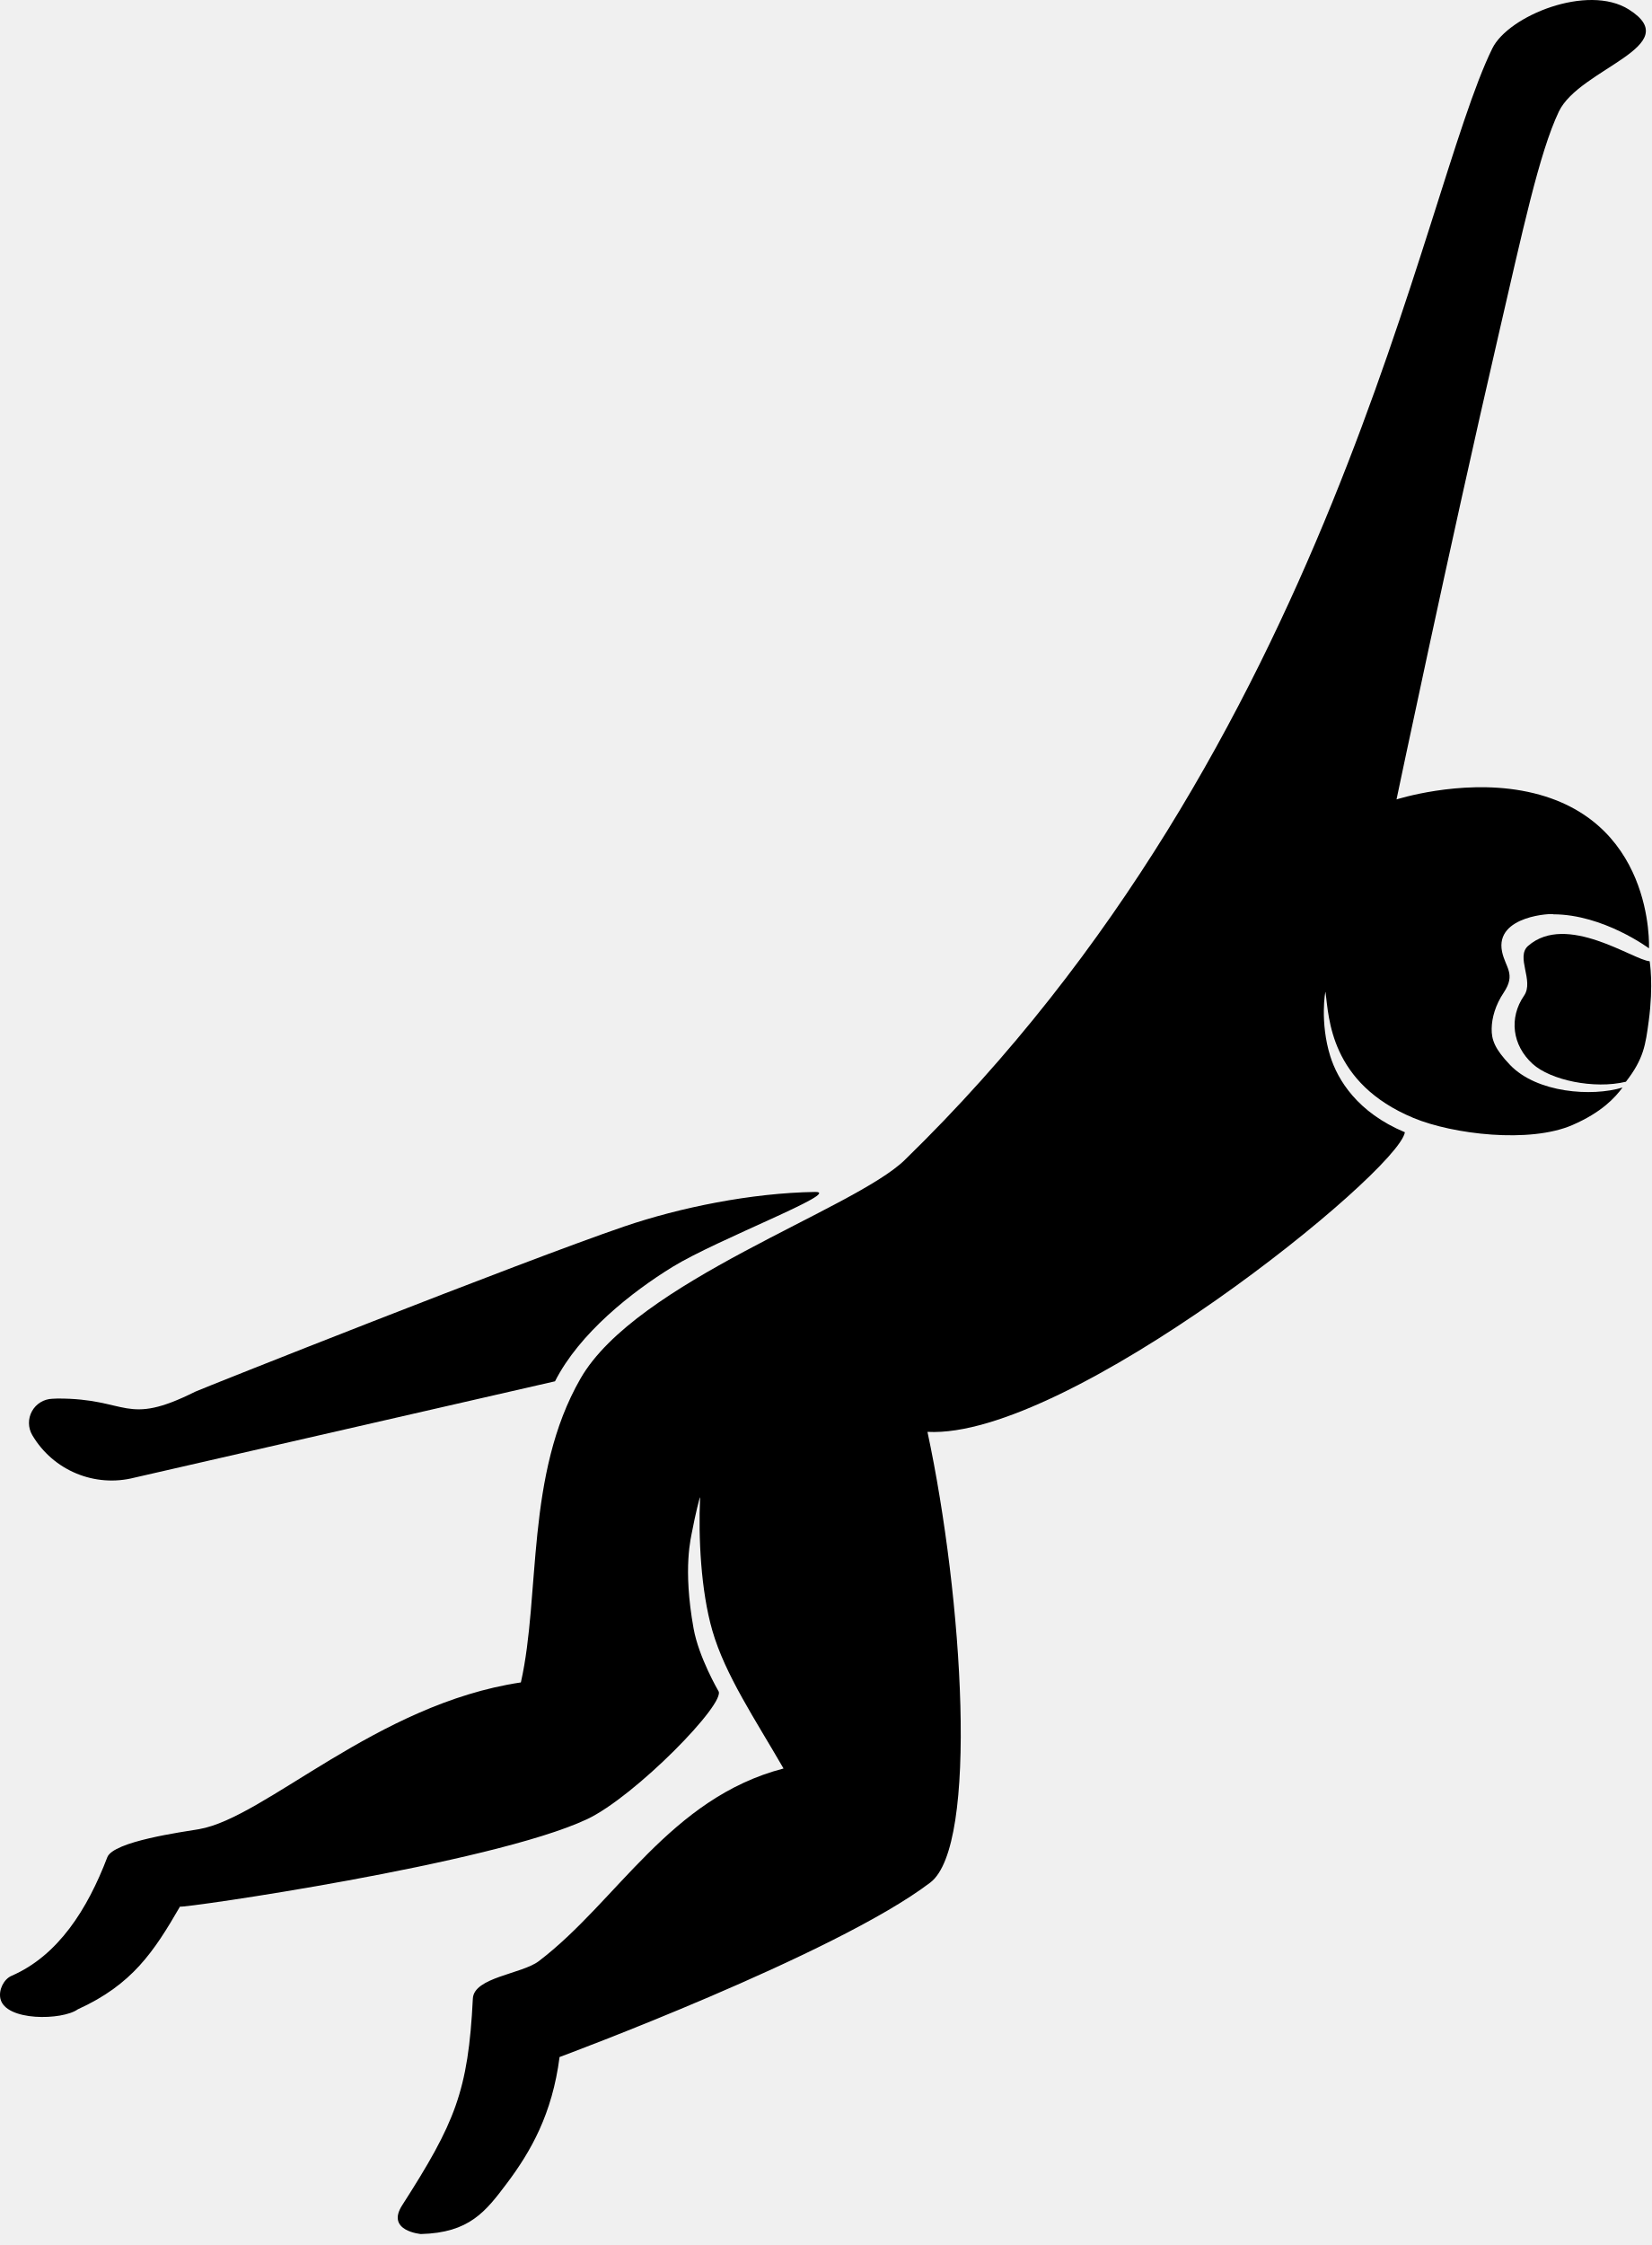
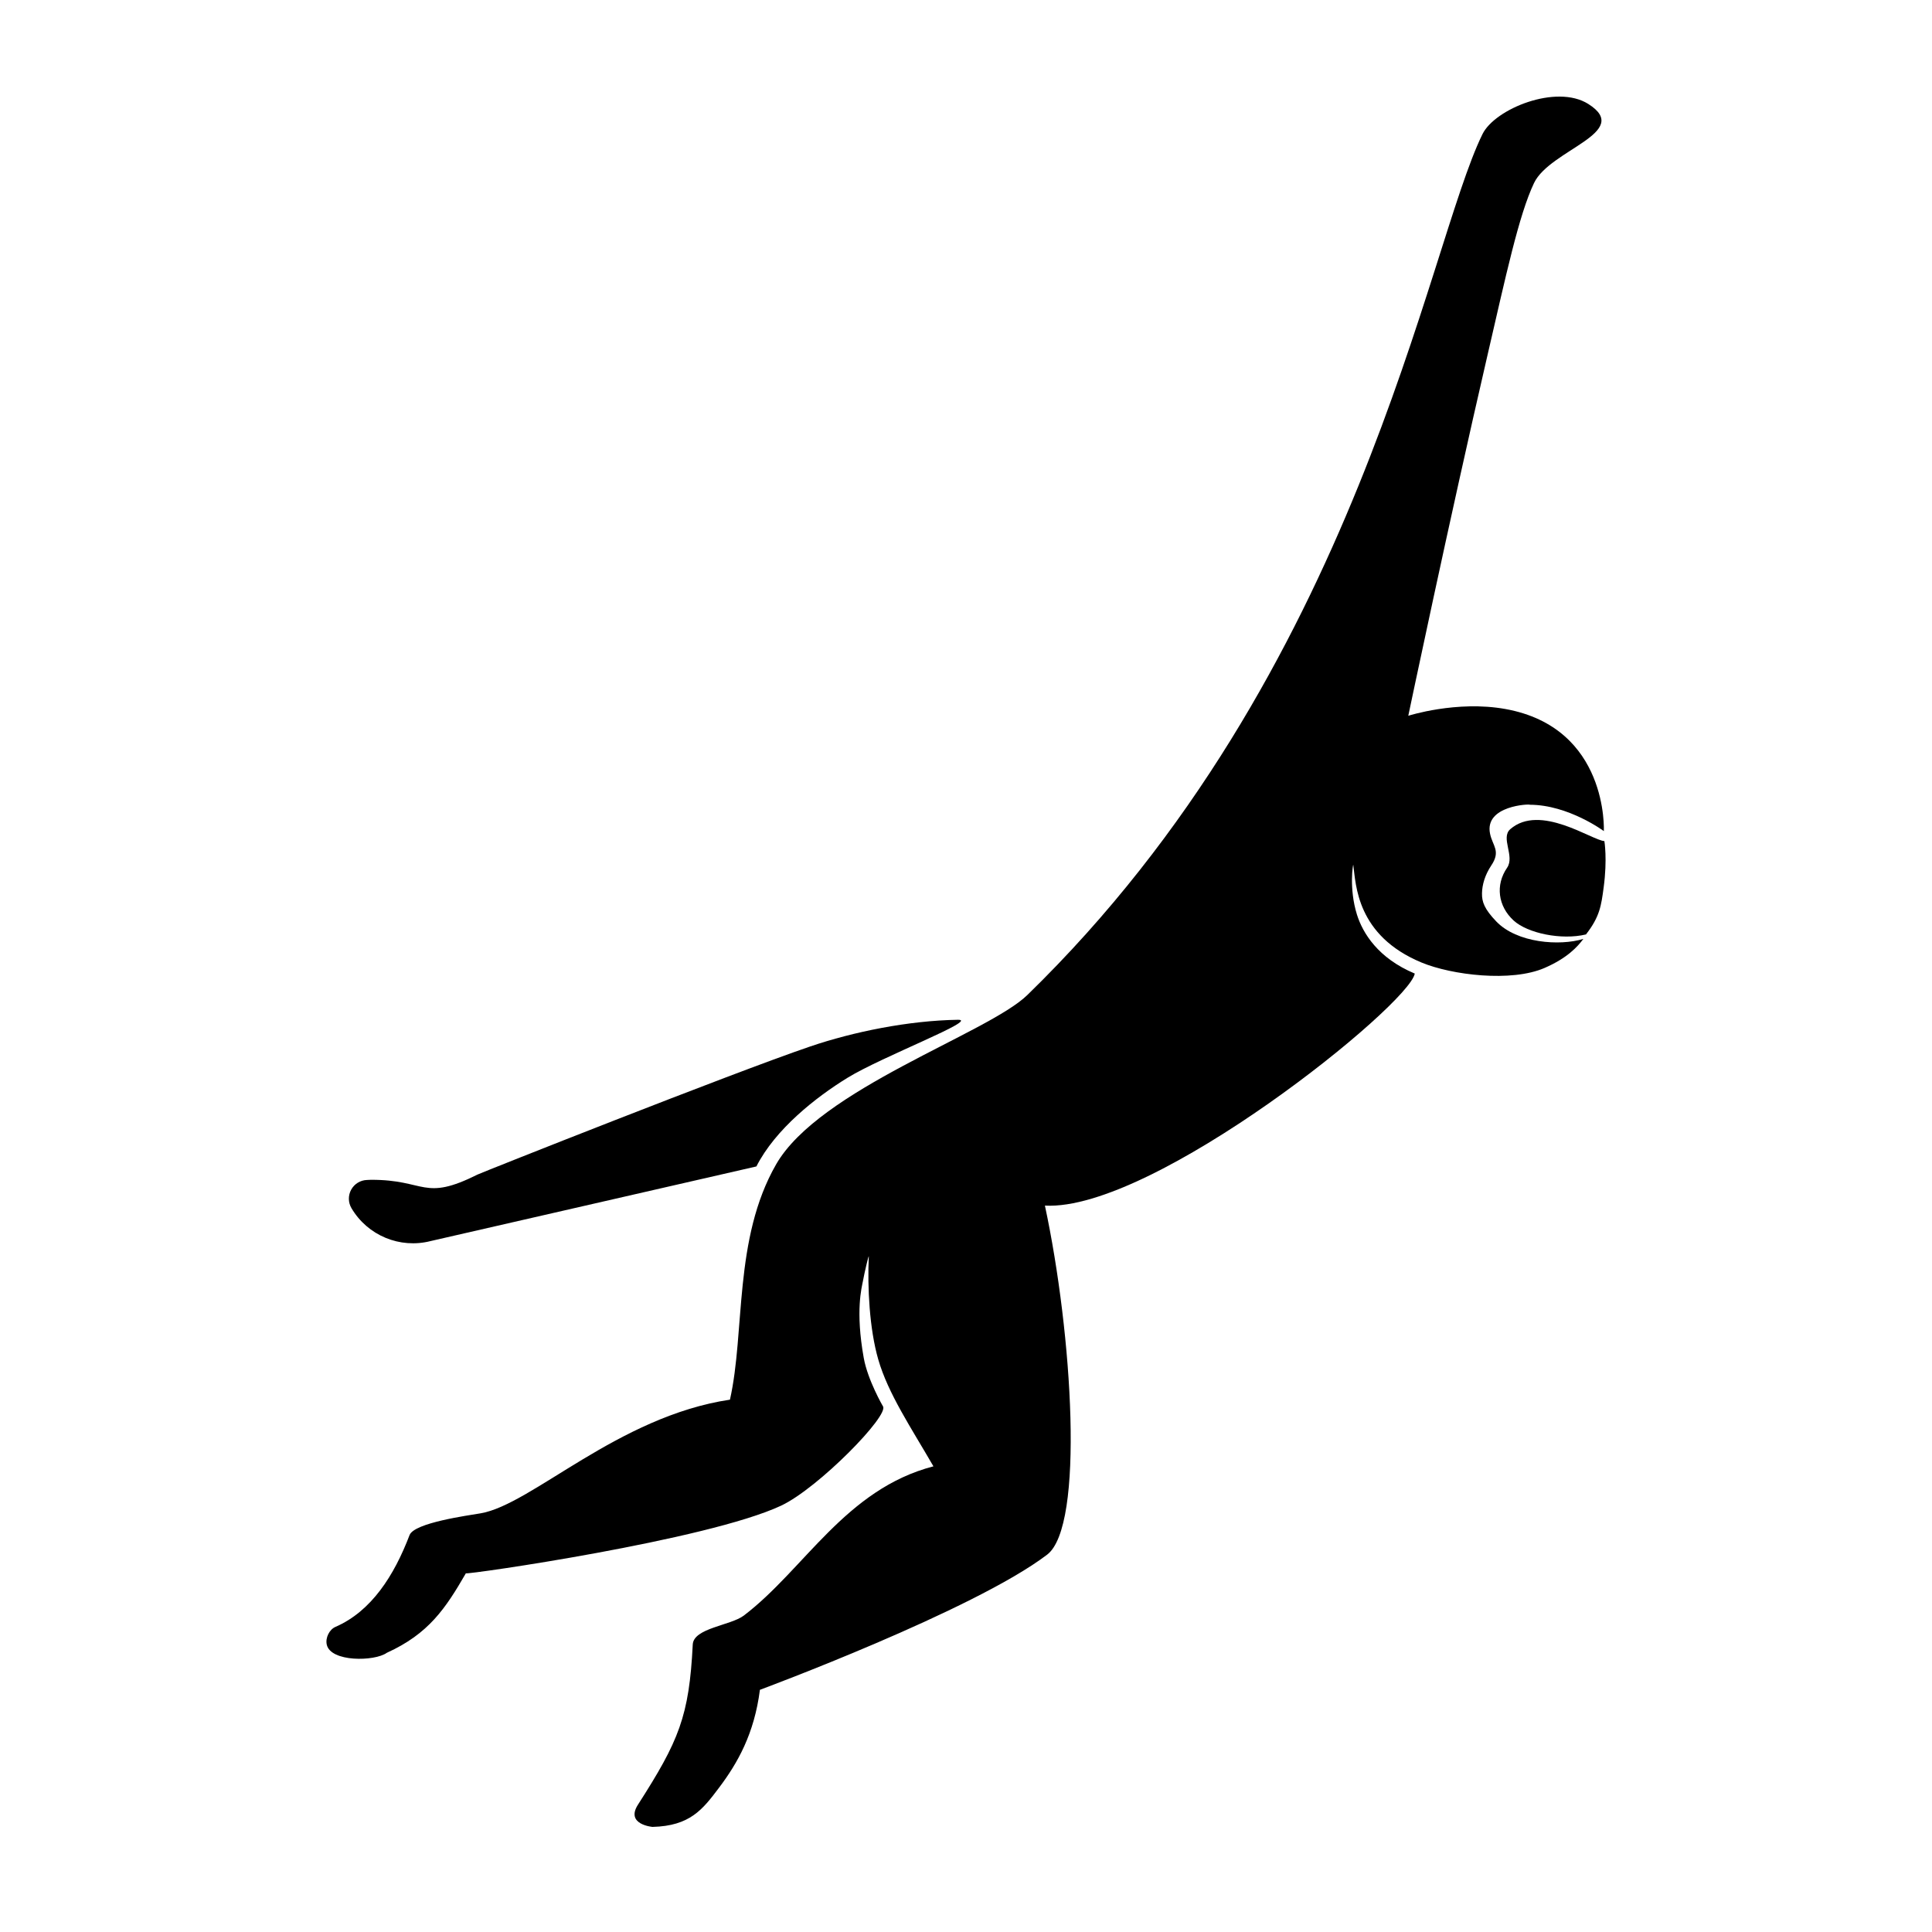
- <svg xmlns="http://www.w3.org/2000/svg" width="128" height="174" viewBox="0 0 128 174" fill="none">
-   <path fill-rule="evenodd" clip-rule="evenodd" d="M15.134 107.864C15.506 107.678 40.458 97.763 48.4 95.056C52.699 93.59 58.25 92.458 63.187 92.382C65.377 92.347 55.592 96.065 52.144 98.186C48.962 100.142 44.919 103.329 43.025 107.058L10.429 114.524C7.35 115.314 4.119 113.972 2.504 111.233C2.168 110.663 2.158 109.957 2.479 109.377C2.798 108.798 3.401 108.431 4.063 108.412C4.189 108.408 4.318 108.402 4.447 108.395C9.99 108.375 9.653 110.604 15.134 107.864Z" fill="black" />
-   <path fill-rule="evenodd" clip-rule="evenodd" d="M118.467 73.305C121.453 70.713 126.627 74.421 127.882 74.5C127.882 74.5 128.192 76.297 127.809 79.146C127.564 80.969 127.427 82.058 126.041 83.841C123.572 84.436 120.192 83.718 118.808 82.455C117.228 81.014 116.961 78.887 118.147 77.168C118.943 76.016 117.469 74.171 118.467 73.305Z" fill="black" />
-   <path fill-rule="evenodd" clip-rule="evenodd" d="M13.951 147.773C11.918 151.291 10.235 153.823 6.041 155.728C4.826 156.604 0.421 156.668 0.032 154.91C-0.12 154.226 0.292 153.4 0.895 153.138C4.509 151.571 6.782 147.977 8.317 143.95C8.79 142.712 14.134 141.992 15.439 141.768C20.553 140.889 29.184 132.069 40.379 130.397C41.912 123.601 40.717 114.301 44.999 106.849C49.336 99.303 66.184 93.749 70.133 89.909C103.305 57.647 110.117 15.069 115.686 3.752C116.93 1.223 123.076 -1.283 126.272 0.737C130.77 3.582 122.438 5.303 120.844 8.645C119.324 11.832 118.017 17.967 116.174 25.927C112.333 42.525 108.259 61.96 108.259 61.96C108.259 61.96 113.095 60.405 117.969 61.282C128.324 63.145 127.829 73.501 127.829 73.501C127.829 73.501 124.293 70.872 120.42 70.864C120.471 70.772 115.852 70.925 116.441 73.763C116.695 74.989 117.537 75.483 116.57 76.93C115.92 77.904 115.65 78.884 115.635 79.722C115.618 80.582 115.878 81.303 117.061 82.539C119.139 84.711 123.408 85.014 125.78 84.29C125.187 85.082 124.17 86.208 121.894 87.196C118.58 88.635 112.626 87.915 109.584 86.652C103.086 83.954 103.02 78.857 102.755 76.886C102.735 76.737 102.305 79.243 103.121 81.854C103.7 83.703 105.229 86.218 108.908 87.757C108.361 90.894 82.762 111.568 71.897 110.977C74.647 123.819 75.878 143.04 72.12 145.905C64.785 151.496 43.377 159.432 43.377 159.432C42.812 163.838 41.15 166.752 39.291 169.223C37.636 171.423 36.38 173.051 32.632 173.15C32.632 173.15 29.894 172.921 31.173 170.927C35.27 164.537 36.299 162.081 36.656 154.898C36.739 153.247 40.447 153.002 41.764 152.003C47.83 147.394 51.922 139.364 60.741 137.068C58.512 133.208 56.208 129.799 55.22 126.374C54.33 123.291 54.132 119.132 54.272 116.088C54.287 115.775 53.846 117.649 53.68 118.56C53.572 119.156 52.914 121.482 53.769 126.227C54.17 128.453 55.683 131.049 55.683 131.049C56.392 131.926 49.218 139.256 45.502 141.001C38.127 144.463 14.07 147.925 13.951 147.773L13.954 147.769C13.951 147.77 13.95 147.773 13.951 147.773Z" fill="black" />
+ <svg xmlns="http://www.w3.org/2000/svg" version="1.1" width="1000" height="1000">
+   <g clip-path="url(#SvgjsClipPath1322)">
+     <rect width="1000" height="1000" fill="#ffffff" />
+     <g transform="matrix(5.172414,0,0,5.172414,168.9655,50)">
+       <svg version="1.1" width="128" height="174">
+         <svg width="128" height="174" viewBox="0 0 128 174" fill="none">
+           <path fill-rule="evenodd" clip-rule="evenodd" d="M15.134 107.864C15.506 107.678 40.458 97.763 48.4 95.056C52.699 93.59 58.25 92.458 63.187 92.382C65.377 92.347 55.592 96.065 52.144 98.186C48.962 100.142 44.919 103.329 43.025 107.058L10.429 114.524C7.35 115.314 4.119 113.972 2.504 111.233C2.168 110.663 2.158 109.957 2.479 109.377C2.798 108.798 3.401 108.431 4.063 108.412C4.189 108.408 4.318 108.402 4.447 108.395C9.99 108.375 9.653 110.604 15.134 107.864Z" fill="black" />
+           <path fill-rule="evenodd" clip-rule="evenodd" d="M118.467 73.305C121.453 70.713 126.627 74.421 127.882 74.5C127.882 74.5 128.192 76.297 127.809 79.146C127.564 80.969 127.427 82.058 126.041 83.841C123.572 84.436 120.192 83.718 118.808 82.455C117.228 81.014 116.961 78.887 118.147 77.168C118.943 76.016 117.469 74.171 118.467 73.305Z" fill="black" />
+           <path fill-rule="evenodd" clip-rule="evenodd" d="M13.951 147.773C11.918 151.291 10.235 153.823 6.041 155.728C4.826 156.604 0.421 156.668 0.032 154.91C-0.12 154.226 0.292 153.4 0.895 153.138C4.509 151.571 6.782 147.977 8.317 143.95C8.79 142.712 14.134 141.992 15.439 141.768C20.553 140.889 29.184 132.069 40.379 130.397C41.912 123.601 40.717 114.301 44.999 106.849C49.336 99.303 66.184 93.749 70.133 89.909C103.305 57.647 110.117 15.069 115.686 3.752C116.93 1.223 123.076 -1.283 126.272 0.737C130.77 3.582 122.438 5.303 120.844 8.645C119.324 11.832 118.017 17.967 116.174 25.927C112.333 42.525 108.259 61.96 108.259 61.96C108.259 61.96 113.095 60.405 117.969 61.282C128.324 63.145 127.829 73.501 127.829 73.501C127.829 73.501 124.293 70.872 120.42 70.864C120.471 70.772 115.852 70.925 116.441 73.763C116.695 74.989 117.537 75.483 116.57 76.93C115.92 77.904 115.65 78.884 115.635 79.722C115.618 80.582 115.878 81.303 117.061 82.539C119.139 84.711 123.408 85.014 125.78 84.29C125.187 85.082 124.17 86.208 121.894 87.196C118.58 88.635 112.626 87.915 109.584 86.652C103.086 83.954 103.02 78.857 102.755 76.886C102.735 76.737 102.305 79.243 103.121 81.854C103.7 83.703 105.229 86.218 108.908 87.757C108.361 90.894 82.762 111.568 71.897 110.977C74.647 123.819 75.878 143.04 72.12 145.905C64.785 151.496 43.377 159.432 43.377 159.432C42.812 163.838 41.15 166.752 39.291 169.223C37.636 171.423 36.38 173.051 32.632 173.15C32.632 173.15 29.894 172.921 31.173 170.927C35.27 164.537 36.299 162.081 36.656 154.898C36.739 153.247 40.447 153.002 41.764 152.003C47.83 147.394 51.922 139.364 60.741 137.068C58.512 133.208 56.208 129.799 55.22 126.374C54.33 123.291 54.132 119.132 54.272 116.088C54.287 115.775 53.846 117.649 53.68 118.56C53.572 119.156 52.914 121.482 53.769 126.227C54.17 128.453 55.683 131.049 55.683 131.049C56.392 131.926 49.218 139.256 45.502 141.001C38.127 144.463 14.07 147.925 13.951 147.773L13.954 147.769C13.951 147.77 13.95 147.773 13.951 147.773Z" fill="black" />
+         </svg>
+       </svg>
+     </g>
+   </g>
+   <defs>
+     <clipPath id="SvgjsClipPath1322">
+       <rect width="1000" height="1000" x="0" y="0" rx="0" ry="0" />
+     </clipPath>
+   </defs>
</svg>
